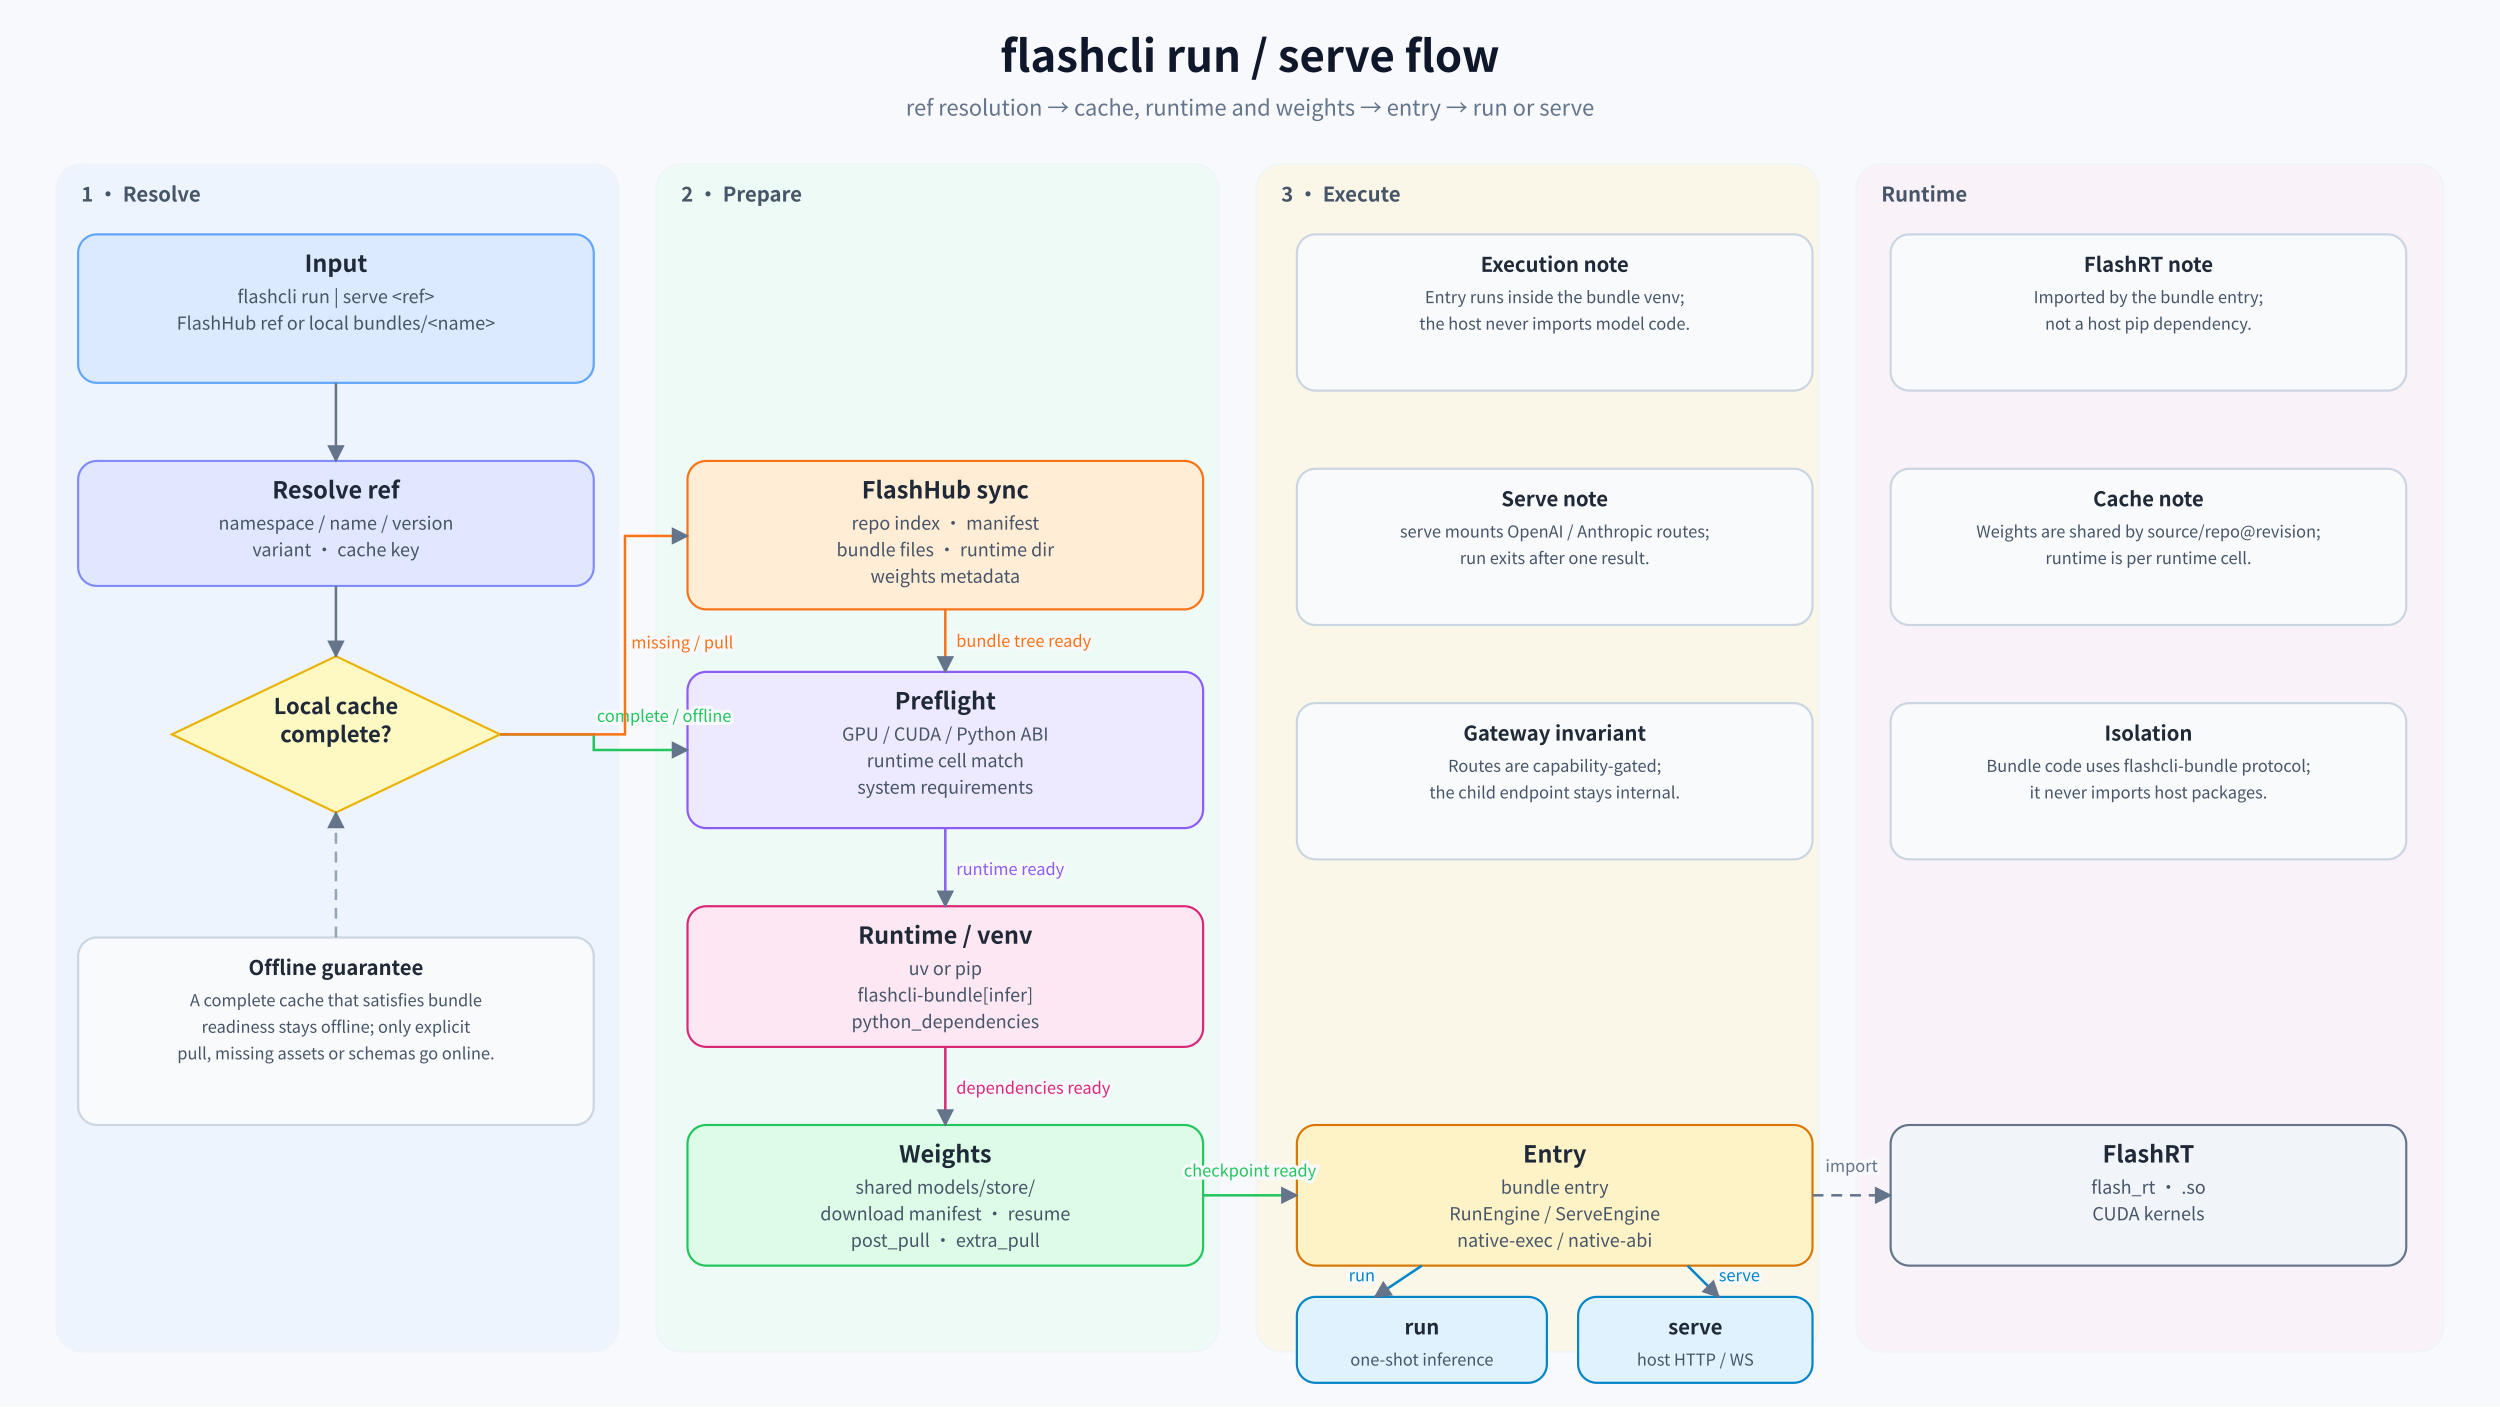
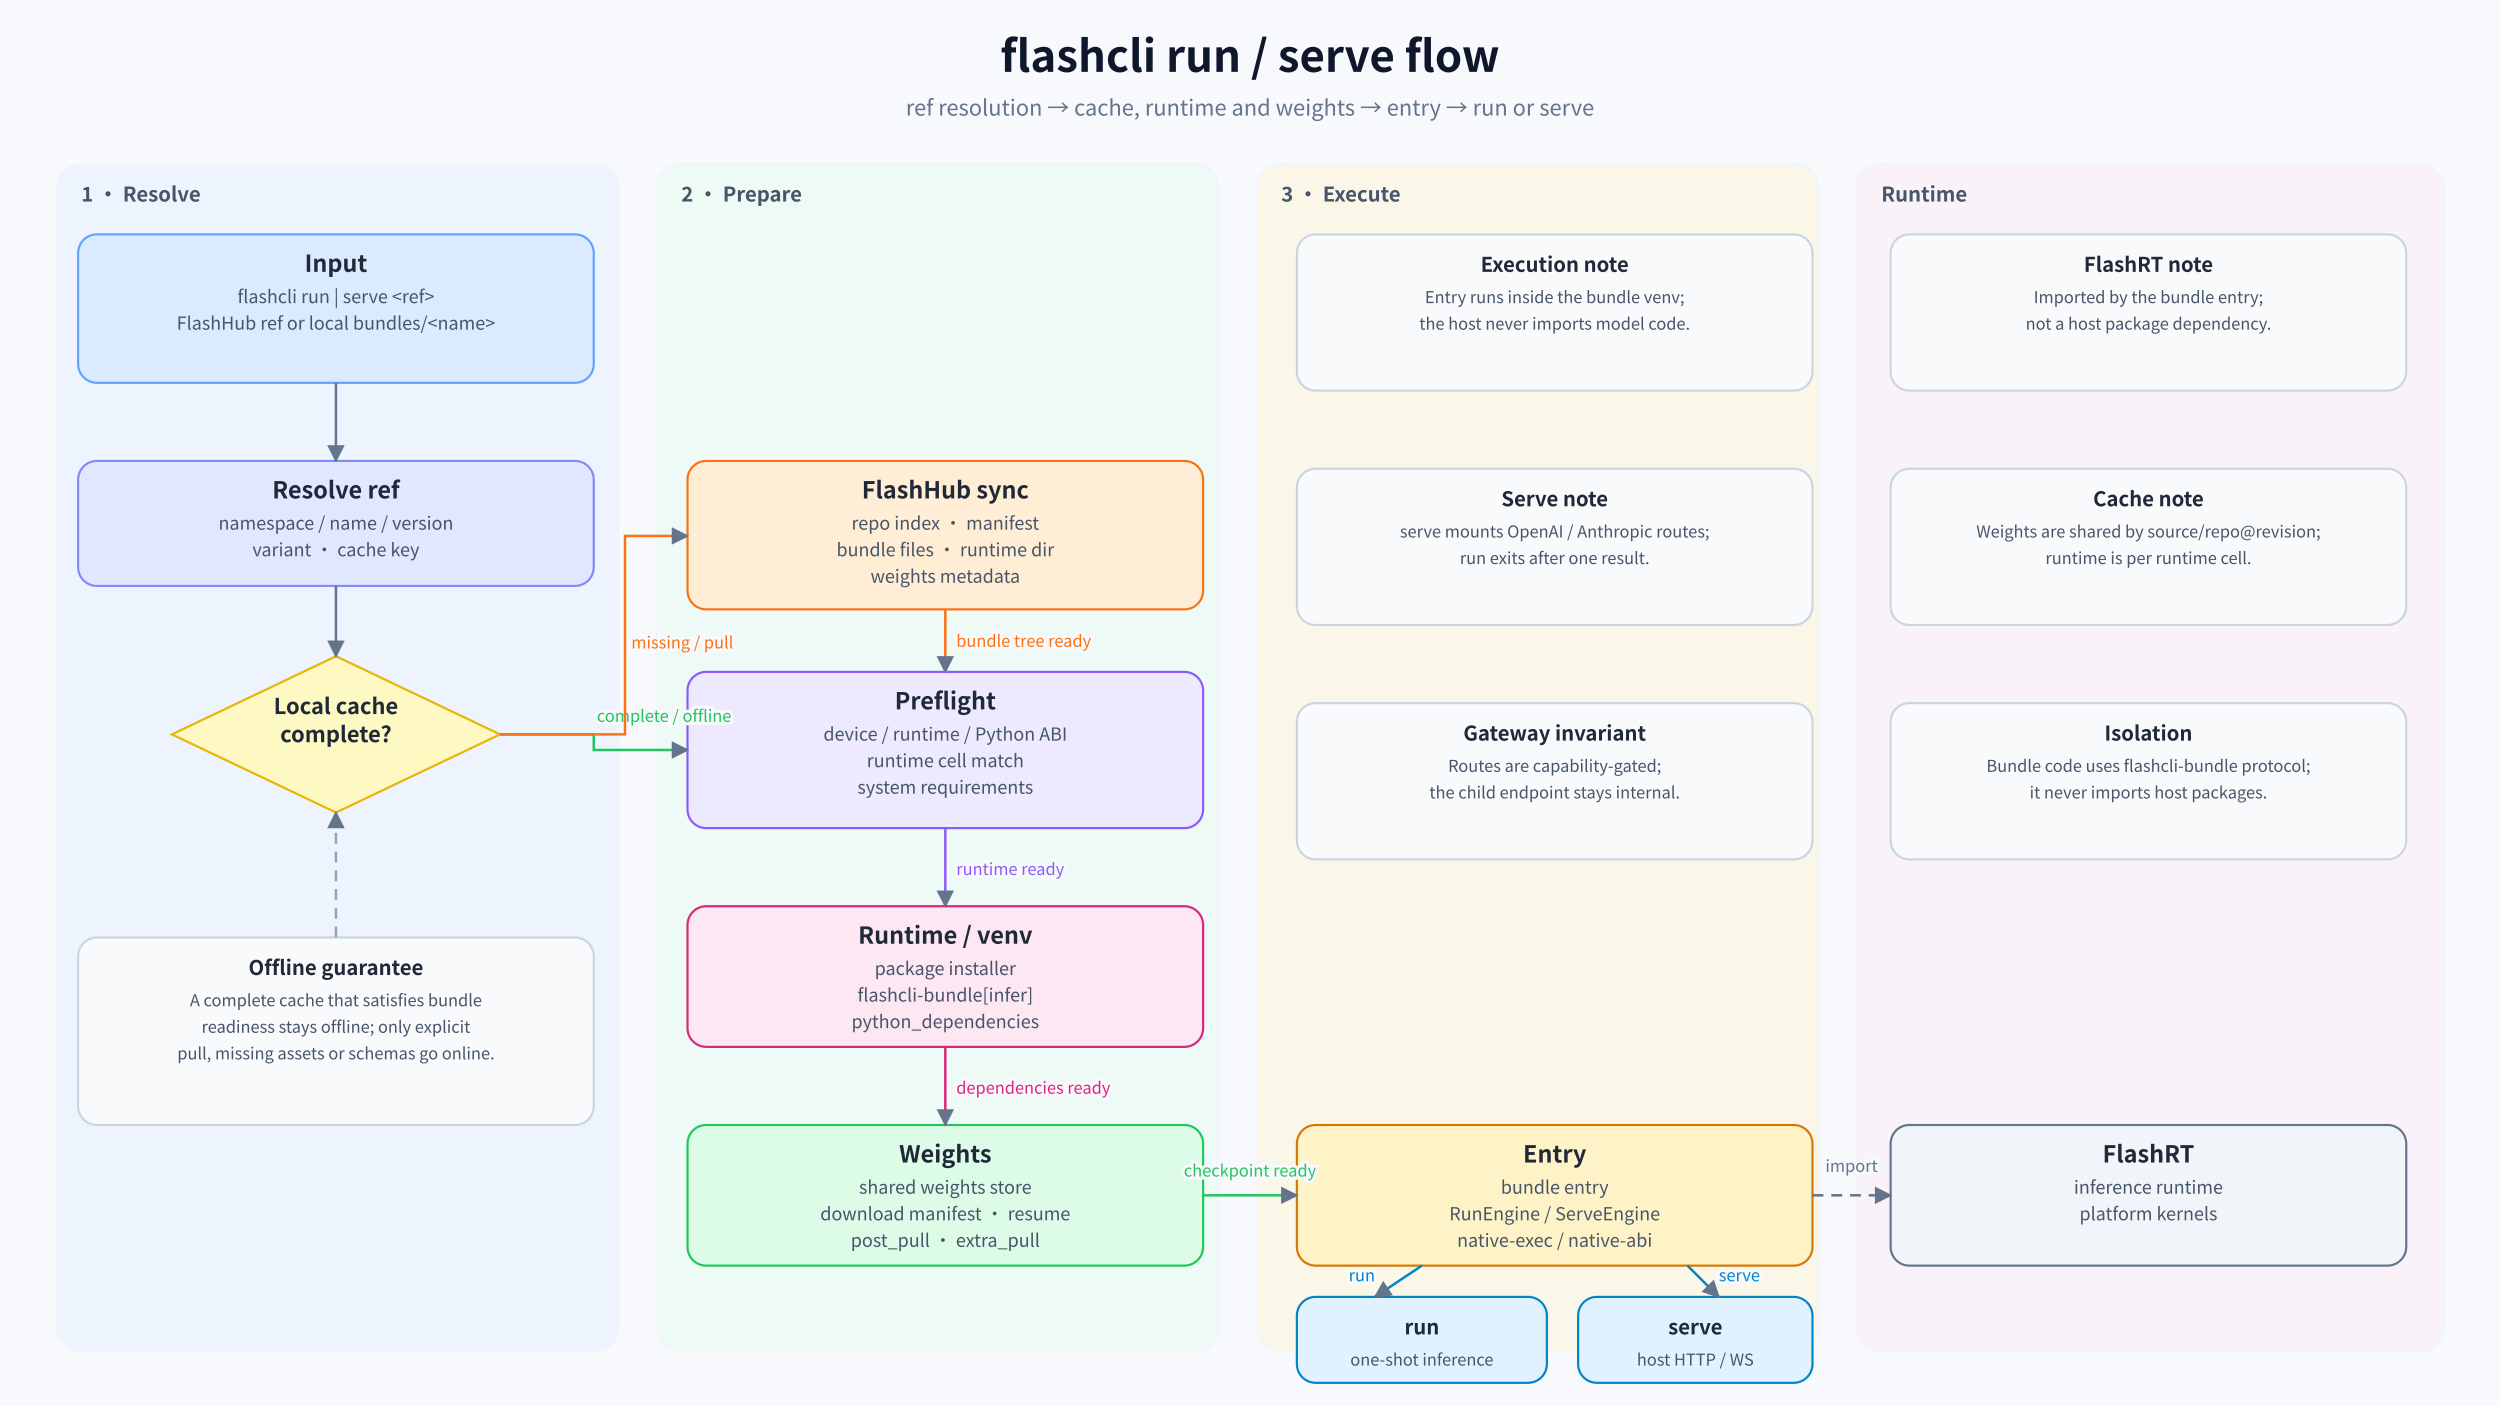
<svg xmlns="http://www.w3.org/2000/svg" width="1600" height="900" viewBox="0 0 1600 900">
  <defs>
    <marker id="arrow" viewBox="0 0 10 10" refX="9" refY="5" markerWidth="7" markerHeight="7" orient="auto-start-reverse">
      <path d="M 0 0 L 10 5 L 0 10 z" fill="#64748b" />
    </marker>
  </defs>
  <rect width="1600" height="900" fill="#f7f9fc" />
  <text x="800.0" y="46" text-anchor="middle" font-family="Noto Sans CJK SC, Microsoft YaHei, sans-serif" font-size="28" font-weight="700" fill="#0f172a">flashcli run / serve flow</text>
  <text x="800.0" y="74" text-anchor="middle" font-family="Noto Sans CJK SC, Microsoft YaHei, sans-serif" font-size="14" fill="#64748b">ref resolution → cache, runtime and weights → entry → run or serve</text>
  <rect x="36" y="105" width="360" height="760" rx="16" fill="#dbeafe" opacity="0.35" stroke="#e2e8f0" stroke-width="1" />
  <text x="52" y="129" font-family="Noto Sans CJK SC, Microsoft YaHei, sans-serif" font-size="13" font-weight="700" fill="#475569">1 · Resolve</text>
  <rect x="420" y="105" width="360" height="760" rx="16" fill="#dcfce7" opacity="0.35" stroke="#e2e8f0" stroke-width="1" />
  <text x="436" y="129" font-family="Noto Sans CJK SC, Microsoft YaHei, sans-serif" font-size="13" font-weight="700" fill="#475569">2 · Prepare</text>
  <rect x="804" y="105" width="360" height="760" rx="16" fill="#fef3c7" opacity="0.35" stroke="#e2e8f0" stroke-width="1" />
  <text x="820" y="129" font-family="Noto Sans CJK SC, Microsoft YaHei, sans-serif" font-size="13" font-weight="700" fill="#475569">3 · Execute</text>
  <rect x="1188" y="105" width="376" height="760" rx="16" fill="#fce7f3" opacity="0.35" stroke="#e2e8f0" stroke-width="1" />
  <text x="1204" y="129" font-family="Noto Sans CJK SC, Microsoft YaHei, sans-serif" font-size="13" font-weight="700" fill="#475569">Runtime</text>
  <rect x="50" y="150" width="330" height="95" rx="12" fill="#dbeafe" stroke="#60a5fa" stroke-width="1.4" />
  <text x="215.0" y="174" text-anchor="middle" font-family="Noto Sans CJK SC, Microsoft YaHei, sans-serif" font-size="15" font-weight="700" fill="#1f2937">Input</text>
  <text x="215.0" y="194" text-anchor="middle" font-family="Noto Sans CJK SC, Microsoft YaHei, sans-serif" font-size="11.5" fill="#475569">flashcli run | serve &lt;ref&gt;</text>
  <text x="215.0" y="211" text-anchor="middle" font-family="Noto Sans CJK SC, Microsoft YaHei, sans-serif" font-size="11.5" fill="#475569">FlashHub ref or local bundles/&lt;name&gt;</text>
  <rect x="50" y="295" width="330" height="80" rx="12" fill="#e0e7ff" stroke="#818cf8" stroke-width="1.4" />
  <text x="215.0" y="319" text-anchor="middle" font-family="Noto Sans CJK SC, Microsoft YaHei, sans-serif" font-size="15" font-weight="700" fill="#1f2937">Resolve ref</text>
  <text x="215.0" y="339" text-anchor="middle" font-family="Noto Sans CJK SC, Microsoft YaHei, sans-serif" font-size="11.5" fill="#475569">namespace / name / version</text>
  <text x="215.0" y="356" text-anchor="middle" font-family="Noto Sans CJK SC, Microsoft YaHei, sans-serif" font-size="11.5" fill="#475569">variant · cache key</text>
  <polygon points="215.0,420 320,470.0 215.0,520 110,470.0" fill="#fef9c3" stroke="#eab308" stroke-width="1.4" />
  <text x="215.0" y="457.0" text-anchor="middle" font-family="Noto Sans CJK SC, Microsoft YaHei, sans-serif" font-size="14" font-weight="700" fill="#1f2937">Local cache</text>
  <text x="215.0" y="475.0" text-anchor="middle" font-family="Noto Sans CJK SC, Microsoft YaHei, sans-serif" font-size="14" font-weight="700" fill="#1f2937">complete?</text>
  <rect x="50" y="600" width="330" height="120" rx="12" fill="#f8fafc" stroke="#cbd5e1" stroke-width="1.4" />
  <text x="215.0" y="624" text-anchor="middle" font-family="Noto Sans CJK SC, Microsoft YaHei, sans-serif" font-size="13" font-weight="700" fill="#1f2937">Offline guarantee</text>
  <text x="215.0" y="644" text-anchor="middle" font-family="Noto Sans CJK SC, Microsoft YaHei, sans-serif" font-size="10.5" fill="#475569">A complete cache that satisfies bundle</text>
  <text x="215.0" y="661" text-anchor="middle" font-family="Noto Sans CJK SC, Microsoft YaHei, sans-serif" font-size="10.5" fill="#475569">readiness stays offline; only explicit</text>
  <text x="215.0" y="678" text-anchor="middle" font-family="Noto Sans CJK SC, Microsoft YaHei, sans-serif" font-size="10.5" fill="#475569">pull, missing assets or schemas go online.</text>
  <rect x="440" y="295" width="330" height="95" rx="12" fill="#ffedd5" stroke="#f97316" stroke-width="1.4" />
  <text x="605.0" y="319" text-anchor="middle" font-family="Noto Sans CJK SC, Microsoft YaHei, sans-serif" font-size="15" font-weight="700" fill="#1f2937">FlashHub sync</text>
  <text x="605.0" y="339" text-anchor="middle" font-family="Noto Sans CJK SC, Microsoft YaHei, sans-serif" font-size="11.5" fill="#475569">repo index · manifest</text>
  <text x="605.0" y="356" text-anchor="middle" font-family="Noto Sans CJK SC, Microsoft YaHei, sans-serif" font-size="11.5" fill="#475569">bundle files · runtime dir</text>
  <text x="605.0" y="373" text-anchor="middle" font-family="Noto Sans CJK SC, Microsoft YaHei, sans-serif" font-size="11.5" fill="#475569">weights metadata</text>
  <rect x="440" y="430" width="330" height="100" rx="12" fill="#ede9fe" stroke="#8b5cf6" stroke-width="1.4" />
  <text x="605.0" y="454" text-anchor="middle" font-family="Noto Sans CJK SC, Microsoft YaHei, sans-serif" font-size="15" font-weight="700" fill="#1f2937">Preflight</text>
-   <text x="605.0" y="474" text-anchor="middle" font-family="Noto Sans CJK SC, Microsoft YaHei, sans-serif" font-size="11.5" fill="#475569">GPU / CUDA / Python ABI</text>
+   <text x="605.0" y="474" text-anchor="middle" font-family="Noto Sans CJK SC, Microsoft YaHei, sans-serif" font-size="11.5" fill="#475569">device / runtime / Python ABI</text>
  <text x="605.0" y="491" text-anchor="middle" font-family="Noto Sans CJK SC, Microsoft YaHei, sans-serif" font-size="11.5" fill="#475569">runtime cell match</text>
  <text x="605.0" y="508" text-anchor="middle" font-family="Noto Sans CJK SC, Microsoft YaHei, sans-serif" font-size="11.5" fill="#475569">system requirements</text>
  <rect x="440" y="580" width="330" height="90" rx="12" fill="#fce7f3" stroke="#db2777" stroke-width="1.4" />
  <text x="605.0" y="604" text-anchor="middle" font-family="Noto Sans CJK SC, Microsoft YaHei, sans-serif" font-size="15" font-weight="700" fill="#1f2937">Runtime / venv</text>
-   <text x="605.0" y="624" text-anchor="middle" font-family="Noto Sans CJK SC, Microsoft YaHei, sans-serif" font-size="11.5" fill="#475569">uv or pip</text>
+   <text x="605.0" y="624" text-anchor="middle" font-family="Noto Sans CJK SC, Microsoft YaHei, sans-serif" font-size="11.5" fill="#475569">package installer</text>
  <text x="605.0" y="641" text-anchor="middle" font-family="Noto Sans CJK SC, Microsoft YaHei, sans-serif" font-size="11.5" fill="#475569">flashcli-bundle[infer]</text>
  <text x="605.0" y="658" text-anchor="middle" font-family="Noto Sans CJK SC, Microsoft YaHei, sans-serif" font-size="11.5" fill="#475569">python_dependencies</text>
  <rect x="440" y="720" width="330" height="90" rx="12" fill="#dcfce7" stroke="#22c55e" stroke-width="1.4" />
  <text x="605.0" y="744" text-anchor="middle" font-family="Noto Sans CJK SC, Microsoft YaHei, sans-serif" font-size="15" font-weight="700" fill="#1f2937">Weights</text>
-   <text x="605.0" y="764" text-anchor="middle" font-family="Noto Sans CJK SC, Microsoft YaHei, sans-serif" font-size="11.5" fill="#475569">shared models/store/</text>
+   <text x="605.0" y="764" text-anchor="middle" font-family="Noto Sans CJK SC, Microsoft YaHei, sans-serif" font-size="11.5" fill="#475569">shared weights store</text>
  <text x="605.0" y="781" text-anchor="middle" font-family="Noto Sans CJK SC, Microsoft YaHei, sans-serif" font-size="11.5" fill="#475569">download manifest · resume</text>
  <text x="605.0" y="798" text-anchor="middle" font-family="Noto Sans CJK SC, Microsoft YaHei, sans-serif" font-size="11.5" fill="#475569">post_pull · extra_pull</text>
  <rect x="830" y="150" width="330" height="100" rx="12" fill="#f8fafc" stroke="#cbd5e1" stroke-width="1.4" />
  <text x="995.0" y="174" text-anchor="middle" font-family="Noto Sans CJK SC, Microsoft YaHei, sans-serif" font-size="13" font-weight="700" fill="#1f2937">Execution note</text>
  <text x="995.0" y="194" text-anchor="middle" font-family="Noto Sans CJK SC, Microsoft YaHei, sans-serif" font-size="10.5" fill="#475569">Entry runs inside the bundle venv;</text>
  <text x="995.0" y="211" text-anchor="middle" font-family="Noto Sans CJK SC, Microsoft YaHei, sans-serif" font-size="10.5" fill="#475569">the host never imports model code.</text>
  <rect x="1210" y="150" width="330" height="100" rx="12" fill="#f8fafc" stroke="#cbd5e1" stroke-width="1.4" />
  <text x="1375.0" y="174" text-anchor="middle" font-family="Noto Sans CJK SC, Microsoft YaHei, sans-serif" font-size="13" font-weight="700" fill="#1f2937">FlashRT note</text>
  <text x="1375.0" y="194" text-anchor="middle" font-family="Noto Sans CJK SC, Microsoft YaHei, sans-serif" font-size="10.5" fill="#475569">Imported by the bundle entry;</text>
-   <text x="1375.0" y="211" text-anchor="middle" font-family="Noto Sans CJK SC, Microsoft YaHei, sans-serif" font-size="10.5" fill="#475569">not a host pip dependency.</text>
+   <text x="1375.0" y="211" text-anchor="middle" font-family="Noto Sans CJK SC, Microsoft YaHei, sans-serif" font-size="10.5" fill="#475569">not a host package dependency.</text>
  <rect x="830" y="300" width="330" height="100" rx="12" fill="#f8fafc" stroke="#cbd5e1" stroke-width="1.4" />
  <text x="995.0" y="324" text-anchor="middle" font-family="Noto Sans CJK SC, Microsoft YaHei, sans-serif" font-size="13" font-weight="700" fill="#1f2937">Serve note</text>
  <text x="995.0" y="344" text-anchor="middle" font-family="Noto Sans CJK SC, Microsoft YaHei, sans-serif" font-size="10.5" fill="#475569">serve mounts OpenAI / Anthropic routes;</text>
  <text x="995.0" y="361" text-anchor="middle" font-family="Noto Sans CJK SC, Microsoft YaHei, sans-serif" font-size="10.5" fill="#475569">run exits after one result.</text>
  <rect x="1210" y="300" width="330" height="100" rx="12" fill="#f8fafc" stroke="#cbd5e1" stroke-width="1.4" />
  <text x="1375.0" y="324" text-anchor="middle" font-family="Noto Sans CJK SC, Microsoft YaHei, sans-serif" font-size="13" font-weight="700" fill="#1f2937">Cache note</text>
  <text x="1375.0" y="344" text-anchor="middle" font-family="Noto Sans CJK SC, Microsoft YaHei, sans-serif" font-size="10.5" fill="#475569">Weights are shared by source/repo@revision;</text>
  <text x="1375.0" y="361" text-anchor="middle" font-family="Noto Sans CJK SC, Microsoft YaHei, sans-serif" font-size="10.5" fill="#475569">runtime is per runtime cell.</text>
  <rect x="830" y="450" width="330" height="100" rx="12" fill="#f8fafc" stroke="#cbd5e1" stroke-width="1.4" />
  <text x="995.0" y="474" text-anchor="middle" font-family="Noto Sans CJK SC, Microsoft YaHei, sans-serif" font-size="13" font-weight="700" fill="#1f2937">Gateway invariant</text>
  <text x="995.0" y="494" text-anchor="middle" font-family="Noto Sans CJK SC, Microsoft YaHei, sans-serif" font-size="10.5" fill="#475569">Routes are capability-gated;</text>
  <text x="995.0" y="511" text-anchor="middle" font-family="Noto Sans CJK SC, Microsoft YaHei, sans-serif" font-size="10.5" fill="#475569">the child endpoint stays internal.</text>
  <rect x="1210" y="450" width="330" height="100" rx="12" fill="#f8fafc" stroke="#cbd5e1" stroke-width="1.4" />
  <text x="1375.0" y="474" text-anchor="middle" font-family="Noto Sans CJK SC, Microsoft YaHei, sans-serif" font-size="13" font-weight="700" fill="#1f2937">Isolation</text>
  <text x="1375.0" y="494" text-anchor="middle" font-family="Noto Sans CJK SC, Microsoft YaHei, sans-serif" font-size="10.5" fill="#475569">Bundle code uses flashcli-bundle protocol;</text>
  <text x="1375.0" y="511" text-anchor="middle" font-family="Noto Sans CJK SC, Microsoft YaHei, sans-serif" font-size="10.5" fill="#475569">it never imports host packages.</text>
  <rect x="830" y="720" width="330" height="90" rx="12" fill="#fef3c7" stroke="#d97706" stroke-width="1.4" />
  <text x="995.0" y="744" text-anchor="middle" font-family="Noto Sans CJK SC, Microsoft YaHei, sans-serif" font-size="15" font-weight="700" fill="#1f2937">Entry</text>
  <text x="995.0" y="764" text-anchor="middle" font-family="Noto Sans CJK SC, Microsoft YaHei, sans-serif" font-size="11.5" fill="#475569">bundle entry</text>
  <text x="995.0" y="781" text-anchor="middle" font-family="Noto Sans CJK SC, Microsoft YaHei, sans-serif" font-size="11.5" fill="#475569">RunEngine / ServeEngine</text>
  <text x="995.0" y="798" text-anchor="middle" font-family="Noto Sans CJK SC, Microsoft YaHei, sans-serif" font-size="11.5" fill="#475569">native-exec / native-abi</text>
  <rect x="830" y="830" width="160" height="55" rx="12" fill="#e0f2fe" stroke="#0284c7" stroke-width="1.4" />
  <text x="910.0" y="854" text-anchor="middle" font-family="Noto Sans CJK SC, Microsoft YaHei, sans-serif" font-size="13" font-weight="700" fill="#1f2937">run</text>
  <text x="910.0" y="874" text-anchor="middle" font-family="Noto Sans CJK SC, Microsoft YaHei, sans-serif" font-size="10.5" fill="#475569">one-shot inference</text>
  <rect x="1010" y="830" width="150" height="55" rx="12" fill="#e0f2fe" stroke="#0284c7" stroke-width="1.4" />
  <text x="1085.0" y="854" text-anchor="middle" font-family="Noto Sans CJK SC, Microsoft YaHei, sans-serif" font-size="13" font-weight="700" fill="#1f2937">serve</text>
  <text x="1085.0" y="874" text-anchor="middle" font-family="Noto Sans CJK SC, Microsoft YaHei, sans-serif" font-size="10.5" fill="#475569">host HTTP / WS</text>
  <rect x="1210" y="720" width="330" height="90" rx="12" fill="#f1f5f9" stroke="#64748b" stroke-width="1.4" />
  <text x="1375.0" y="744" text-anchor="middle" font-family="Noto Sans CJK SC, Microsoft YaHei, sans-serif" font-size="15" font-weight="700" fill="#1f2937">FlashRT</text>
-   <text x="1375.0" y="764" text-anchor="middle" font-family="Noto Sans CJK SC, Microsoft YaHei, sans-serif" font-size="11.5" fill="#475569">flash_rt · .so</text>
-   <text x="1375.0" y="781" text-anchor="middle" font-family="Noto Sans CJK SC, Microsoft YaHei, sans-serif" font-size="11.5" fill="#475569">CUDA kernels</text>
+   <text x="1375.0" y="764" text-anchor="middle" font-family="Noto Sans CJK SC, Microsoft YaHei, sans-serif" font-size="11.5" fill="#475569">inference runtime</text>
+   <text x="1375.0" y="781" text-anchor="middle" font-family="Noto Sans CJK SC, Microsoft YaHei, sans-serif" font-size="11.5" fill="#475569">platform kernels</text>
  <path d="M 215,245 L 215,295" fill="none" stroke="#64748b" stroke-width="1.6" marker-end="url(#arrow)" />
  <path d="M 215,375 L 215,420" fill="none" stroke="#64748b" stroke-width="1.6" marker-end="url(#arrow)" />
  <path d="M 320,470 L 380,470 L 380,480 L 440,480" fill="none" stroke="#22c55e" stroke-width="1.6" marker-end="url(#arrow)" />
  <text x="382" y="462" text-anchor="start" font-family="Noto Sans CJK SC, Microsoft YaHei, sans-serif" font-size="10.5" fill="#22c55e" stroke="#f7f9fc" stroke-width="4" paint-order="stroke">complete / offline</text>
  <path d="M 320,470 L 400,470 L 400,343 L 440,343" fill="none" stroke="#f97316" stroke-width="1.6" marker-end="url(#arrow)" />
  <text x="404" y="415" text-anchor="start" font-family="Noto Sans CJK SC, Microsoft YaHei, sans-serif" font-size="10.5" fill="#f97316" stroke="#f7f9fc" stroke-width="4" paint-order="stroke">missing / pull</text>
  <path d="M 605,390 L 605,430" fill="none" stroke="#f97316" stroke-width="1.6" marker-end="url(#arrow)" />
  <text x="612" y="414" text-anchor="start" font-family="Noto Sans CJK SC, Microsoft YaHei, sans-serif" font-size="10.5" fill="#f97316" stroke="#f7f9fc" stroke-width="4" paint-order="stroke">bundle tree ready</text>
  <path d="M 605,530 L 605,580" fill="none" stroke="#8b5cf6" stroke-width="1.6" marker-end="url(#arrow)" />
  <text x="612" y="560" text-anchor="start" font-family="Noto Sans CJK SC, Microsoft YaHei, sans-serif" font-size="10.5" fill="#8b5cf6" stroke="#f7f9fc" stroke-width="4" paint-order="stroke">runtime ready</text>
  <path d="M 605,670 L 605,720" fill="none" stroke="#db2777" stroke-width="1.6" marker-end="url(#arrow)" />
  <text x="612" y="700" text-anchor="start" font-family="Noto Sans CJK SC, Microsoft YaHei, sans-serif" font-size="10.5" fill="#db2777" stroke="#f7f9fc" stroke-width="4" paint-order="stroke">dependencies ready</text>
  <path d="M 770,765 L 830,765" fill="none" stroke="#22c55e" stroke-width="1.6" marker-end="url(#arrow)" />
  <text x="800" y="753" text-anchor="middle" font-family="Noto Sans CJK SC, Microsoft YaHei, sans-serif" font-size="10.5" fill="#22c55e" stroke="#f7f9fc" stroke-width="4" paint-order="stroke">checkpoint ready</text>
  <path d="M 1160,765 L 1210,765" fill="none" stroke="#64748b" stroke-width="1.6" stroke-dasharray="7 5" marker-end="url(#arrow)" />
  <text x="1185" y="750" text-anchor="middle" font-family="Noto Sans CJK SC, Microsoft YaHei, sans-serif" font-size="10.5" fill="#64748b" stroke="#f7f9fc" stroke-width="4" paint-order="stroke">import</text>
  <path d="M 910,810 L 880,830" fill="none" stroke="#0284c7" stroke-width="1.6" marker-end="url(#arrow)" />
  <text x="880" y="820" text-anchor="end" font-family="Noto Sans CJK SC, Microsoft YaHei, sans-serif" font-size="10.5" fill="#0284c7" stroke="#f7f9fc" stroke-width="4" paint-order="stroke">run</text>
  <path d="M 1080,810 L 1100,830" fill="none" stroke="#0284c7" stroke-width="1.6" marker-end="url(#arrow)" />
  <text x="1100" y="820" text-anchor="start" font-family="Noto Sans CJK SC, Microsoft YaHei, sans-serif" font-size="10.5" fill="#0284c7" stroke="#f7f9fc" stroke-width="4" paint-order="stroke">serve</text>
  <path d="M 215,600 L 215,520" fill="none" stroke="#94a3b8" stroke-width="1.6" stroke-dasharray="7 5" marker-end="url(#arrow)" />
</svg>
